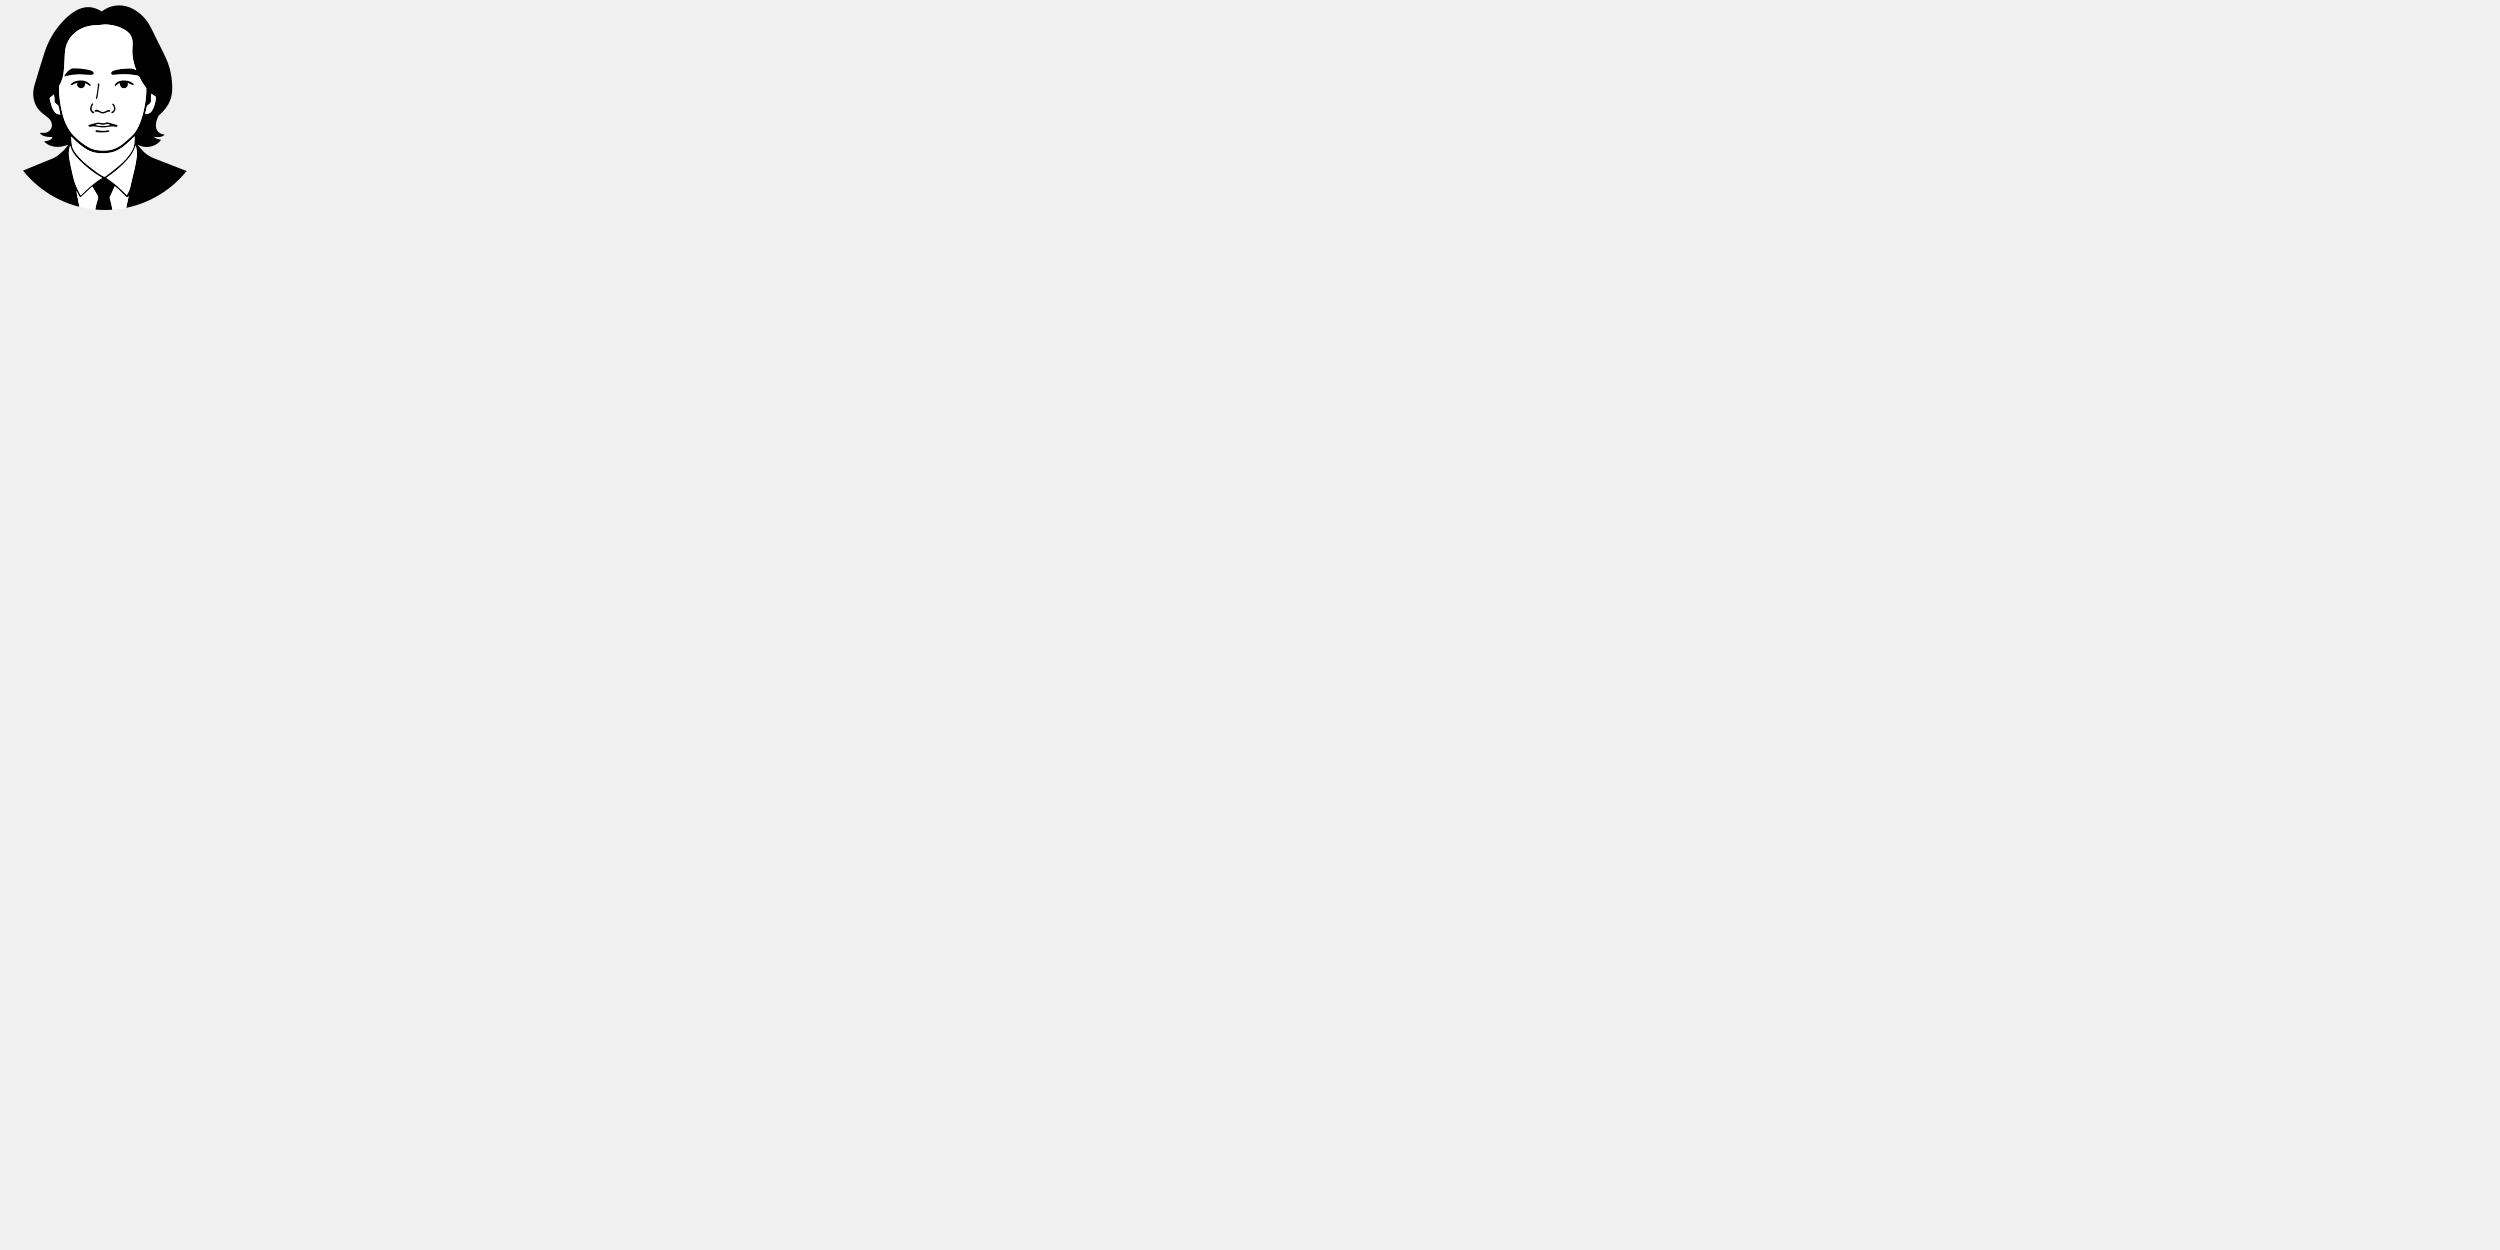
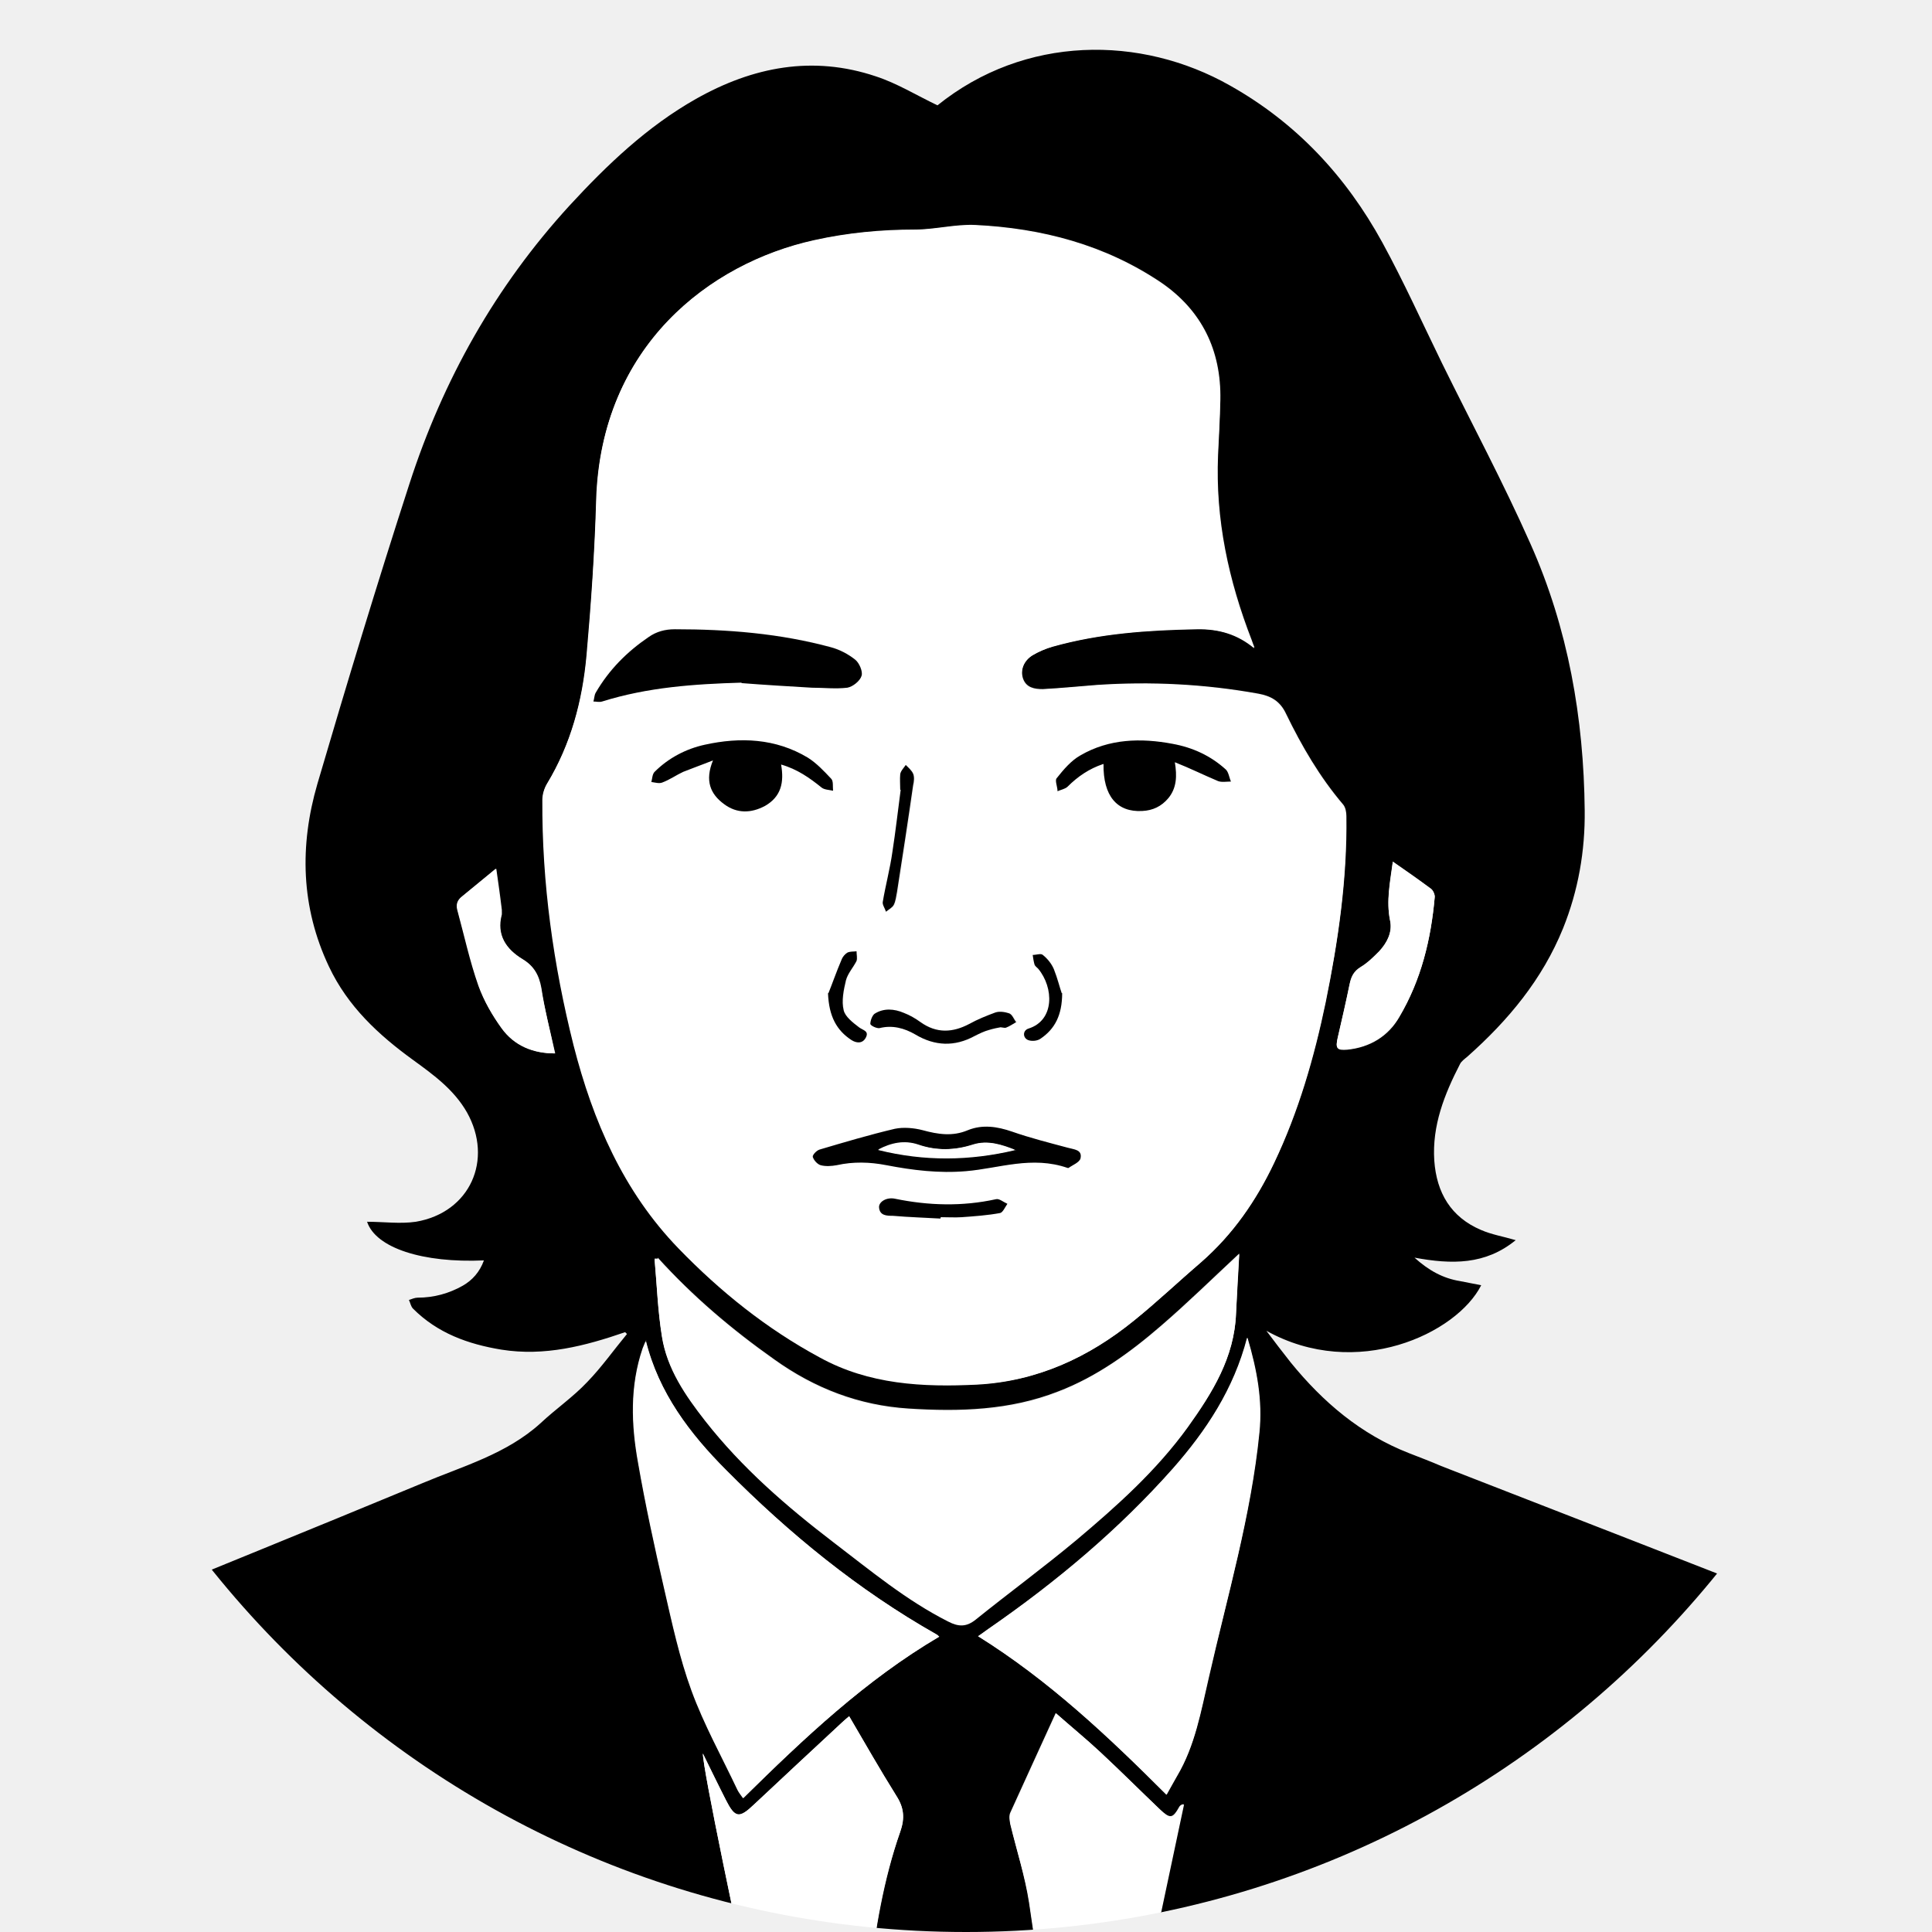
- <svg xmlns="http://www.w3.org/2000/svg" version="1.1" viewBox="0 0 500 250">
+ <svg xmlns="http://www.w3.org/2000/svg" version="1.1" viewBox="0 0 42 42">
  <defs>
    <style>
      .cls-1 {
        fill: #fff;
      }

      .cls-2 {
        fill: none;
      }

      .cls-3 {
        clip-path: url(#clippath);
      }
    </style>
    <clipPath id="clippath">
      <circle class="cls-2" cx="21" cy="21" r="21" />
    </clipPath>
  </defs>
  <g>
    <g id="Layer_1">
      <g class="cls-3">
        <g>
          <path d="M-.59,58.44v-21.05c.2-.36.38-.73.59-1.09.18-.3.42-.54.81-.56.04,0,.08-.03.11-.05.29-.14.57-.3.87-.42,2.47-1.01,4.94-2.01,7.4-3.03.88-.37,1.82-.63,2.56-1.3.33-.31.71-.57,1.02-.9.31-.32.57-.69.86-1.04-.01-.01-.03-.03-.04-.04-.87.3-1.75.53-2.69.38-.73-.12-1.39-.36-1.92-.89-.05-.05-.06-.13-.09-.19.06-.02.13-.05.19-.05.35,0,.68-.09.98-.26.21-.12.37-.3.46-.55-1.33.06-2.35-.27-2.54-.84.36,0,.72.05,1.06,0,1.18-.2,1.69-1.35,1.11-2.38-.28-.49-.72-.81-1.16-1.13-.76-.55-1.43-1.17-1.84-2.04-.61-1.29-.64-2.63-.25-3.97.64-2.18,1.3-4.36,2-6.52.73-2.26,1.87-4.29,3.48-6.05.82-.89,1.69-1.72,2.75-2.32,1.24-.7,2.54-.95,3.91-.49.46.15.88.41,1.34.63,1.9-1.53,4.42-1.53,6.36-.43,1.44.81,2.52,1.97,3.31,3.41.47.86.87,1.75,1.3,2.63.64,1.3,1.33,2.59,1.92,3.92.82,1.84,1.16,3.79,1.18,5.8.01.88-.14,1.74-.47,2.56-.45,1.11-1.19,2-2.08,2.79-.06.05-.13.1-.16.16-.34.66-.61,1.34-.56,2.1.05.7.36,1.23,1.02,1.51.23.1.48.14.75.22-.66.54-1.39.53-2.2.38.31.28.62.45.99.51.15.03.3.06.46.09-.53,1.05-2.71,2.08-4.67.99.17.23.35.46.53.69.7.86,1.52,1.56,2.57,1.97.23.09.47.18.7.28,2.7,1.05,5.4,2.1,8.1,3.16.67.26,1.33.55,1.97.87.7.35,1.1.95,1.1,1.75,0,6.85,0,13.7,0,20.55v.28H9.91c-3.5,0-7,0-10.5,0h0ZM27.26,14.09s.01-.02.01-.02c-.02-.05-.04-.1-.06-.16-.5-1.29-.79-2.62-.73-4.02.02-.4.04-.8.05-1.2.02-1.07-.4-1.94-1.29-2.55-1.22-.82-2.59-1.18-4.04-1.25-.43-.02-.88.1-1.31.1-.74,0-1.47.07-2.19.23-2.27.5-4.63,2.3-4.73,5.62-.04,1.13-.11,2.27-.21,3.4-.09.98-.34,1.93-.86,2.79-.06.1-.1.23-.1.35,0,1.81.24,3.59.68,5.34.42,1.64,1.08,3.16,2.28,4.41.91.94,1.92,1.75,3.07,2.37,1.07.58,2.25.65,3.43.59,1.3-.07,2.41-.58,3.4-1.39.5-.41.97-.85,1.46-1.27.69-.6,1.19-1.33,1.58-2.15.53-1.11.87-2.29,1.12-3.49.27-1.33.47-2.68.45-4.05,0-.09-.02-.19-.07-.25-.51-.6-.9-1.27-1.24-1.97-.13-.28-.33-.39-.6-.44-1.16-.21-2.34-.27-3.52-.19-.39.03-.78.07-1.17.09-.18,0-.36-.03-.43-.23-.06-.18.01-.39.21-.51.14-.08.29-.14.44-.19,1.03-.29,2.08-.36,3.14-.38.47,0,.88.11,1.24.41h0ZM14.3,27.36s-.05,0-.07,0c.05.56.07,1.13.16,1.68.11.7.51,1.28.94,1.83.79,1.02,1.76,1.86,2.79,2.64.8.61,1.58,1.25,2.49,1.72.23.12.4.12.6-.04.73-.58,1.48-1.14,2.19-1.73.89-.74,1.74-1.51,2.42-2.45.54-.74,1.02-1.51,1.05-2.47.02-.43.04-.86.07-1.29-.58.54-1.12,1.07-1.7,1.57-.67.58-1.4,1.11-2.24,1.43-1.05.41-2.14.44-3.25.37-1.08-.07-2.04-.44-2.92-1.07-.92-.65-1.77-1.37-2.53-2.21h0ZM15.28,38.12c0,.67,2.84,13.6,3.01,14.03.03-.87.06-1.76.1-2.64.05-1.09.1-2.19.18-3.28.08-1.07.2-2.13.33-3.2.13-1.09.31-2.17.67-3.21.11-.3.08-.53-.09-.79-.35-.56-.68-1.14-1.02-1.72-.07.06-.11.09-.15.13-.64.6-1.28,1.19-1.92,1.79-.32.3-.41.29-.61-.1-.16-.32-.32-.65-.5-1.01h0ZM14.04,29.14c-.03.07-.05.12-.07.17-.28.82-.25,1.66-.1,2.49.16.92.36,1.84.57,2.75.17.74.33,1.49.59,2.2.27.74.66,1.44,1,2.16.03.06.07.11.12.18,1.33-1.31,2.66-2.56,4.26-3.51-.02-.02-.04-.04-.06-.05-1.7-.97-3.2-2.19-4.57-3.57-.79-.8-1.46-1.68-1.75-2.82h0ZM25.36,39.02c.09-.16.16-.29.23-.41.39-.66.52-1.41.69-2.14.4-1.77.92-3.52,1.1-5.33.07-.69-.05-1.35-.26-2.06-.29,1.12-.89,2.03-1.61,2.84-1.18,1.34-2.54,2.47-4,3.48-.08.05-.15.11-.24.17,1.53.96,2.82,2.17,4.1,3.45h0ZM23.13,51.33h.03c.86-4.03,1.71-8.07,2.57-12.11-.06.01-.07.03-.09.05-.15.27-.2.27-.43.06-.43-.41-.85-.83-1.29-1.24-.3-.28-.63-.55-.97-.85-.34.75-.67,1.46-.99,2.17-.03.07-.01.16,0,.24.14.57.32,1.13.41,1.71.17,1.12.32,2.24.43,3.37.1,1.09.16,2.2.21,3.29.05,1.1.07,2.2.11,3.3ZM30.28,18.73c-.05.44-.15.85-.06,1.29.05.25-.07.48-.24.67-.12.13-.25.25-.4.34-.14.09-.2.21-.24.37-.08.39-.17.78-.26,1.17-.05.22-.02.27.21.25.49-.05.89-.29,1.13-.71.47-.8.69-1.69.77-2.61,0-.06-.03-.14-.08-.17-.27-.2-.54-.39-.83-.59h0ZM10.78,18.89c-.21.17-.47.39-.73.6-.1.08-.13.17-.1.29.15.55.28,1.11.46,1.65.11.32.29.64.5.92.28.38.68.55,1.16.55-.11-.49-.23-.95-.3-1.42-.05-.28-.16-.48-.41-.63-.35-.21-.57-.52-.45-.97,0-.03,0-.07,0-.1-.04-.34-.09-.68-.12-.89h0Z" />
          <path class="cls-1" d="M27.26,14.09c-.36-.3-.77-.42-1.24-.41-1.06.02-2.11.09-3.14.38-.15.04-.31.11-.44.19-.19.12-.27.33-.21.51.07.2.25.24.43.23.39-.02.78-.06,1.17-.09,1.18-.08,2.35-.02,3.52.19.27.05.47.16.6.44.34.7.73,1.37,1.24,1.97.05.06.06.17.07.25.02,1.37-.17,2.71-.45,4.05-.25,1.2-.59,2.37-1.12,3.49-.39.82-.9,1.55-1.58,2.15-.49.42-.96.87-1.46,1.27-.99.8-2.11,1.32-3.4,1.39-1.19.06-2.36,0-3.43-.59-1.15-.62-2.16-1.43-3.07-2.37-1.2-1.24-1.86-2.77-2.28-4.41-.44-1.75-.69-3.53-.68-5.34,0-.12.04-.25.1-.35.52-.86.77-1.8.86-2.79.1-1.13.18-2.27.21-3.4.11-3.31,2.46-5.12,4.73-5.62.72-.16,1.45-.23,2.19-.23.44,0,.88-.12,1.31-.1,1.45.07,2.83.43,4.04,1.25.89.6,1.31,1.47,1.29,2.55,0,.4-.03.8-.05,1.2-.06,1.4.23,2.73.73,4.02.02.05.04.1.06.16,0,0,0,.01-.01.02h0ZM16.12,14.84c.51.03,1.02.07,1.53.1.26.01.52.04.77,0,.12-.02.27-.15.31-.26.03-.1-.05-.28-.14-.35-.15-.12-.34-.22-.53-.27-1.11-.3-2.25-.39-3.39-.39-.21,0-.4.05-.57.17-.47.32-.86.71-1.15,1.21-.03.05-.03.13-.05.19.06,0,.14.02.19,0,.99-.3,2-.38,3.03-.41h0ZM16.98,16.62c.35.1.62.29.88.5.06.05.16.05.25.07-.01-.09.01-.21-.04-.26-.15-.17-.31-.35-.51-.46-.7-.42-1.46-.45-2.24-.28-.42.09-.79.29-1.09.59-.05.05-.05.14-.07.22.08,0,.17.04.24.01.16-.06.3-.16.45-.23.19-.09.39-.16.65-.25-.18.43-.06.73.24.95.28.21.59.21.89.04.35-.19.42-.51.35-.9h0ZM23.21,25.39c.09-.06.24-.12.26-.21.04-.19-.14-.19-.28-.23-.4-.11-.81-.21-1.21-.35-.32-.11-.64-.16-.96-.03-.33.14-.65.1-.98,0-.19-.05-.42-.08-.61-.03-.55.13-1.09.29-1.63.45-.06.02-.16.12-.15.16.02.07.1.16.17.18.11.03.24.02.35,0,.36-.08.72-.07,1.08,0,.57.11,1.15.18,1.73.13.72-.06,1.43-.34,2.21-.07h0ZM23.98,16.61c0,.69.3,1.06.84,1.02.23-.01.42-.1.57-.28.18-.22.2-.48.14-.78.32.12.63.27.94.41.08.03.19.01.28.01-.04-.09-.05-.2-.11-.26-.33-.3-.72-.48-1.16-.56-.69-.13-1.37-.12-2,.25-.2.12-.37.32-.52.5-.04.05.01.18.02.28.07-.03.17-.05.22-.1.22-.22.46-.4.77-.49h0ZM21.76,22.33c.08,0,.11.02.13.01.08-.04.15-.08.22-.12-.05-.07-.08-.17-.15-.19-.09-.04-.21-.05-.3-.02-.2.06-.39.15-.57.25-.37.19-.71.21-1.06-.04-.11-.08-.24-.15-.36-.2-.22-.09-.44-.1-.64.02-.06.04-.1.15-.09.22,0,.04.14.11.2.09.29-.07.54,0,.78.14.43.25.85.28,1.29.03.1-.05.2-.1.31-.13.1-.03.2-.05.26-.06h0ZM20.44,26.49s0-.01,0-.02c.15,0,.31,0,.46,0,.28-.02.56-.05.83-.09.06-.01.11-.13.16-.2-.08-.03-.17-.11-.25-.1-.73.15-1.46.13-2.19-.01-.18-.04-.36.06-.35.18.01.18.17.18.3.19.34.02.69.04,1.03.06h0ZM19.57,17.17s.02,0,.03,0c-.06.45-.11.9-.18,1.35-.06.37-.15.73-.21,1.09-.01.07.04.14.07.21.06-.05.14-.09.17-.15.04-.08.06-.19.07-.28.12-.77.24-1.55.35-2.32.01-.08.02-.18,0-.25-.03-.07-.1-.13-.16-.19-.04.07-.1.13-.12.2-.02.11,0,.22,0,.34h0ZM18.01,21.59c.02.51.19.81.51,1.02.11.07.24.08.31-.05.08-.15-.07-.17-.15-.23-.13-.1-.3-.23-.33-.37-.04-.21,0-.44.05-.65.04-.15.16-.27.23-.42.03-.06,0-.14,0-.21-.07,0-.14,0-.2.03-.05.03-.1.08-.12.14-.11.28-.22.57-.29.74h0ZM23.09,21.59c-.04-.12-.09-.33-.17-.52-.05-.12-.14-.23-.24-.31-.04-.04-.15,0-.22,0,.01.07.02.14.04.21.01.04.06.06.08.09.34.41.36,1.12-.21,1.3-.13.04-.13.2-.01.25.07.03.2.02.27-.03.31-.21.46-.51.47-.99h0Z" />
          <path class="cls-1" d="M14.3,27.36c.76.84,1.61,1.56,2.53,2.21.88.63,1.84,1,2.92,1.07,1.11.07,2.2.04,3.25-.37.84-.33,1.56-.85,2.24-1.43.58-.5,1.12-1.03,1.7-1.57-.02.43-.05.86-.07,1.29-.04.96-.52,1.73-1.05,2.47-.68.94-1.54,1.71-2.42,2.45-.72.6-1.47,1.15-2.19,1.73-.2.16-.37.16-.6.04-.91-.46-1.69-1.11-2.49-1.72-1.02-.78-1.99-1.62-2.79-2.64-.43-.55-.83-1.13-.94-1.83-.09-.56-.11-1.12-.16-1.68.02,0,.05,0,.07,0h0Z" />
          <path class="cls-1" d="M15.28,38.12c.18.37.33.69.5,1.01.2.4.29.41.61.1.64-.6,1.28-1.2,1.92-1.79.04-.04.08-.07.15-.13.34.58.67,1.16,1.02,1.72.17.26.19.49.09.79-.37,1.04-.55,2.12-.67,3.21-.13,1.06-.24,2.13-.33,3.2-.08,1.09-.13,2.18-.18,3.28-.04.88-.07,1.77-.1,2.64-.17-.43-3.01-13.36-3.01-14.03h0Z" />
          <path class="cls-1" d="M14.04,29.14c.28,1.14.96,2.03,1.75,2.82,1.37,1.38,2.87,2.61,4.57,3.57.02.01.04.03.06.05-1.6.94-2.93,2.2-4.26,3.51-.04-.07-.09-.12-.12-.18-.34-.72-.73-1.42-1-2.16-.26-.71-.42-1.46-.59-2.2-.21-.91-.41-1.83-.57-2.75-.15-.83-.18-1.67.1-2.49.02-.05.04-.1.07-.17h0Z" />
          <path class="cls-1" d="M25.36,39.02c-1.28-1.28-2.56-2.49-4.1-3.45.09-.06.17-.12.24-.17,1.46-1.01,2.82-2.15,4-3.48.72-.82,1.32-1.72,1.61-2.84.21.7.33,1.37.26,2.06-.18,1.82-.69,3.56-1.1,5.33-.17.73-.29,1.48-.69,2.14-.07.13-.14.25-.23.41h0Z" />
          <path class="cls-1" d="M23.13,51.33c-.03-1.1-.06-2.2-.11-3.3-.05-1.1-.1-2.2-.21-3.29-.11-1.13-.26-2.25-.43-3.37-.09-.58-.28-1.14-.41-1.71-.02-.08-.03-.17,0-.24.32-.71.65-1.42.99-2.17.34.3.66.56.97.85.44.41.86.83,1.29,1.24.22.22.27.21.43-.06.01-.02.03-.04.09-.05-.86,4.04-1.71,8.08-2.57,12.12h-.03Z" />
          <path class="cls-1" d="M30.28,18.73c.29.2.56.39.83.59.04.03.08.12.08.17-.08.92-.29,1.81-.77,2.61-.24.41-.64.66-1.13.71-.23.02-.26-.03-.21-.25.09-.39.18-.78.26-1.17.03-.16.09-.28.24-.37.15-.09.28-.22.4-.34.17-.18.3-.42.24-.67-.09-.43,0-.85.06-1.29h0Z" />
          <path class="cls-1" d="M10.78,18.89c.03.21.07.55.12.89,0,.03.01.07,0,.1-.12.45.1.75.45.97.25.15.36.35.41.63.08.47.2.93.3,1.42-.47,0-.88-.16-1.16-.55-.2-.28-.38-.59-.5-.92-.19-.54-.31-1.1-.46-1.65-.03-.12,0-.21.1-.29.26-.21.52-.43.73-.6h0Z" />
          <path d="M16.12,14.84c-1.03.03-2.04.1-3.03.41-.06.02-.13,0-.19,0,.02-.06.02-.14.05-.19.29-.5.68-.89,1.15-1.21.17-.12.36-.17.57-.17,1.15,0,2.28.09,3.39.39.19.05.38.15.53.27.09.07.17.26.14.35-.03.11-.19.24-.31.26-.25.03-.52,0-.77,0-.51-.03-1.02-.06-1.53-.1h0Z" />
          <path d="M16.98,16.62c.07.39,0,.7-.35.9-.3.16-.61.17-.89-.04-.3-.22-.42-.51-.24-.95-.25.1-.45.17-.65.25-.15.07-.29.17-.45.23-.07.03-.16,0-.24-.01.02-.07.02-.17.07-.22.3-.3.68-.5,1.09-.59.77-.17,1.54-.14,2.24.28.19.12.35.29.51.46.05.05.03.17.04.26-.08-.02-.19-.02-.25-.07-.26-.21-.53-.4-.88-.5h0Z" />
          <path d="M23.21,25.39c-.78-.27-1.49.01-2.21.07-.59.05-1.16-.02-1.73-.13-.36-.07-.72-.08-1.08,0-.11.02-.24.03-.35,0-.07-.02-.15-.11-.17-.18-.01-.04.08-.14.15-.16.54-.16,1.08-.32,1.63-.45.19-.04.42-.02.61.03.33.09.65.14.98,0,.32-.13.64-.08.96.03.4.14.8.24,1.21.35.14.04.32.04.28.23-.02.09-.18.15-.26.21h0ZM22.08,25c-.3-.12-.61-.22-.93-.12-.4.13-.79.14-1.19,0-.3-.1-.59-.04-.87.11,1,.24,1.99.24,2.99,0h0Z" />
          <path d="M23.98,16.61c-.3.1-.55.27-.77.49-.05.05-.15.07-.22.1,0-.1-.06-.23-.02-.28.15-.19.32-.39.52-.5.62-.36,1.31-.38,2-.25.44.08.83.26,1.16.56.06.06.07.17.11.26-.1,0-.2.02-.28-.01-.31-.13-.61-.28-.94-.41.05.3.04.56-.14.78-.15.18-.34.27-.57.28-.55.03-.85-.33-.84-1.02h0Z" />
          <path d="M21.76,22.33c-.06.01-.16.03-.26.06-.11.03-.21.08-.31.13-.44.24-.87.22-1.29-.03-.24-.14-.5-.21-.78-.14-.06.01-.19-.05-.2-.09,0-.07.04-.18.09-.22.2-.13.43-.11.64-.02.13.05.25.12.36.2.35.25.7.23,1.06.04.18-.1.38-.18.57-.25.09-.03.21-.01.3.02.07.03.1.13.15.19-.07.04-.14.09-.22.12-.02.01-.05,0-.13-.01h0Z" />
          <path d="M20.44,26.49c-.34-.02-.69-.03-1.03-.06-.13,0-.29,0-.3-.19,0-.12.17-.22.35-.18.73.15,1.46.17,2.19.01.07-.02.16.06.25.1-.05.07-.1.19-.16.2-.27.05-.55.07-.83.09-.15.01-.31,0-.46,0,0,0,0,.01,0,.02h0Z" />
          <path d="M19.57,17.17c0-.11-.01-.23,0-.34.01-.07.08-.14.12-.2.06.06.13.12.16.19.03.07.02.17,0,.25-.11.77-.23,1.55-.35,2.32-.02.1-.03.2-.07.28-.03.06-.11.1-.17.15-.02-.07-.08-.15-.07-.21.06-.36.16-.73.21-1.09.07-.45.12-.9.18-1.35,0,0-.02,0-.03,0h0Z" />
          <path d="M18.01,21.59c.07-.17.17-.46.29-.74.02-.05.07-.11.12-.14.06-.03.13-.02.2-.03,0,.07.02.15,0,.21-.07.14-.19.27-.23.42-.05.21-.1.45-.05.65.03.14.2.27.33.37.09.07.23.08.15.23-.07.13-.2.12-.31.05-.32-.21-.49-.51-.51-1.02h0Z" />
          <path d="M23.09,21.59c0,.48-.16.78-.47.99-.07.05-.19.06-.27.03-.12-.05-.12-.21.01-.25.57-.18.55-.89.21-1.3-.03-.03-.07-.06-.08-.09-.02-.07-.03-.14-.04-.21.08,0,.18-.04.22,0,.1.08.19.19.24.31.08.2.13.41.17.52h0Z" />
          <path class="cls-1" d="M22.08,25c-1,.24-1.99.25-2.99,0,.29-.15.57-.21.87-.11.4.13.79.12,1.19,0,.32-.11.63,0,.93.12h0Z" />
        </g>
      </g>
    </g>
  </g>
</svg>
